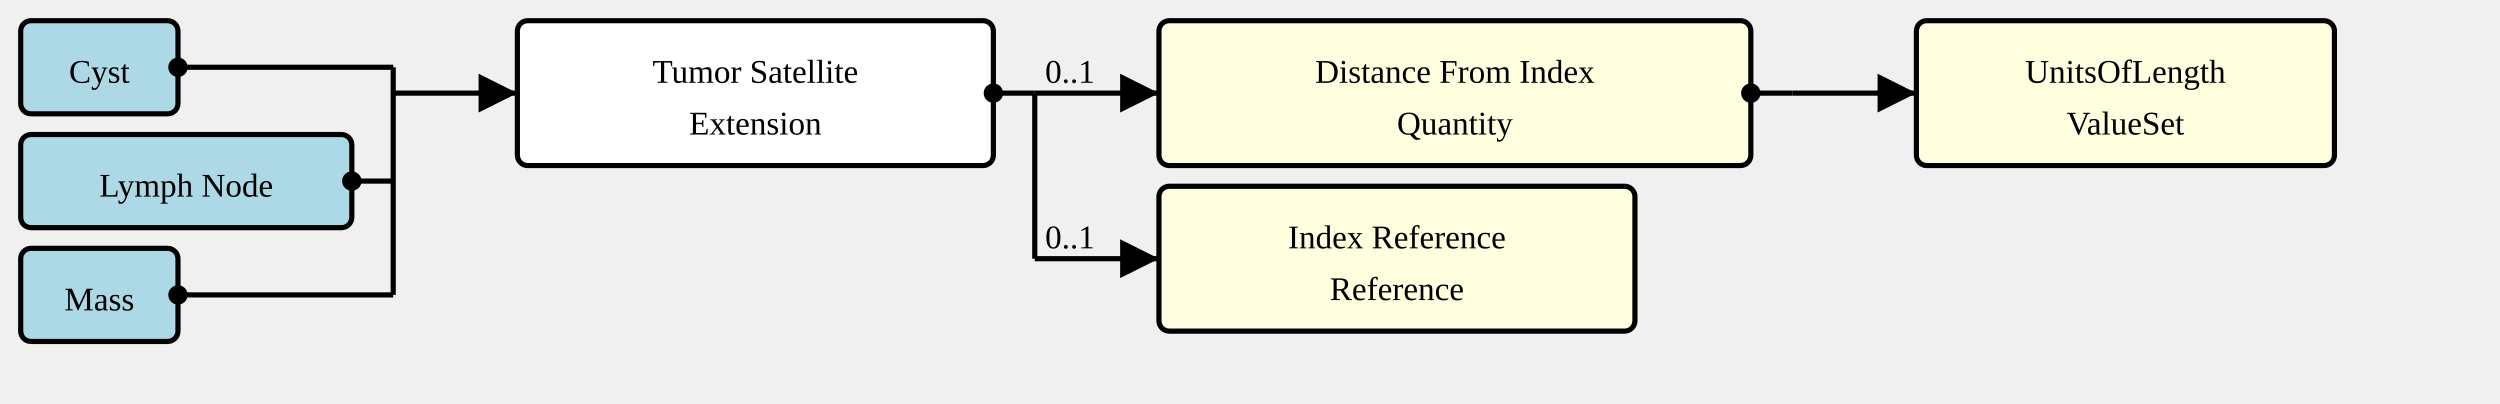
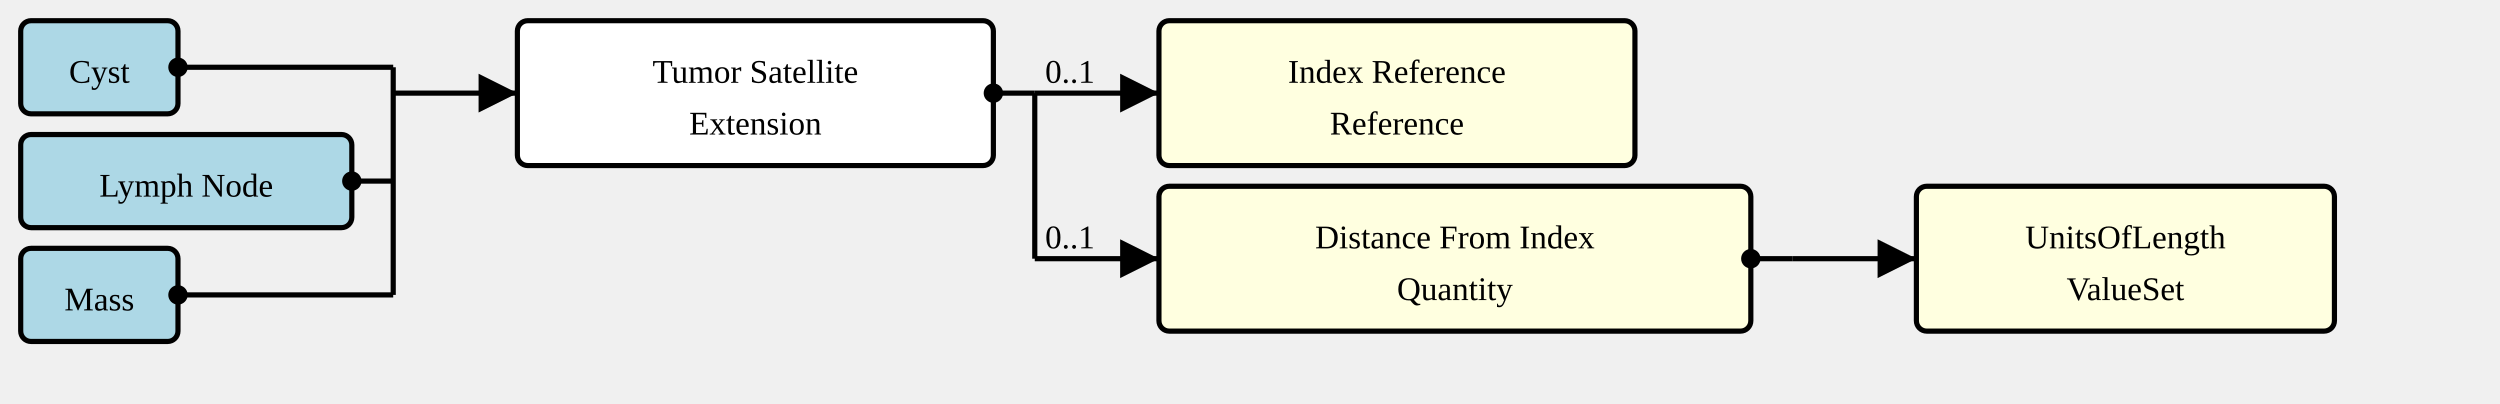
<svg xmlns="http://www.w3.org/2000/svg" version="1.1" width="906" height="146.25">
  <defs>
    <marker id="arrowStart" markerWidth="3.75" markerHeight="3.75" markerUnits="px" refX="1.875" refY="1.875">
      <circle fill="Black" stroke-width="0" cx="1.875" cy="1.875" r="1.875" />
    </marker>
    <marker id="arrowEnd" markerWidth="7.5" markerHeight="7.5" markerUnits="px" refX="7.5" refY="3.75">
      <polygon fill="Black" stroke-width="0" points="0 0 7.5 3.75 0 7.5" />
    </marker>
  </defs>
  <g>
    <g transform="translate(7.5 7.5)">
      <rect fill="LightBlue" stroke="Black" stroke-width="1.875" x="0" y="0" width="57" height="33.75" rx="3.75" ry="3.75" />
      <a href="./StructureDefinition-AbnormalityCyst.html" target="_top">
        <text x="28.5" y="22.5" text-anchor="middle">Cyst</text>
      </a>
    </g>
    <g transform="translate(7.5 48.75)">
      <rect fill="LightBlue" stroke="Black" stroke-width="1.875" x="0" y="0" width="120" height="33.75" rx="3.75" ry="3.75" />
      <a href="./StructureDefinition-AbnormalityLymphNode.html" target="_top">
        <text x="60" y="22.5" text-anchor="middle">Lymph Node</text>
      </a>
    </g>
    <g transform="translate(7.5 90)">
      <rect fill="LightBlue" stroke="Black" stroke-width="1.875" x="0" y="0" width="57" height="33.75" rx="3.75" ry="3.75" />
      <a href="./StructureDefinition-Mass.html" target="_top">
        <text x="28.5" y="22.5" text-anchor="middle">Mass</text>
      </a>
    </g>
    <line stroke="Black" stroke-width="1.875" marker-end="url(#arrowEnd)" x1="142.5" y1="33.75" x2="187.5" y2="33.75" />
    <text x="146.25" y="30" text-anchor="left" />
    <line stroke="Black" stroke-width="1.875" marker-start="url(#arrowStart)" x1="64.5" y1="24.375" x2="142.5" y2="24.375" />
    <line stroke="Black" stroke-width="1.875" marker-start="url(#arrowStart)" x1="127.5" y1="65.625" x2="142.5" y2="65.625" />
    <line stroke="Black" stroke-width="1.875" marker-start="url(#arrowStart)" x1="64.5" y1="106.875" x2="142.5" y2="106.875" />
    <line stroke="Black" stroke-width="1.875" x1="142.5" y1="24.375" x2="142.5" y2="106.875" />
  </g>
  <g>
    <g transform="translate(187.5 7.5)">
      <rect fill="White" stroke="Black" stroke-width="1.875" x="0" y="0" width="172.5" height="52.5" rx="3.75" ry="3.75" />
      <text x="86.25" y="22.5" text-anchor="middle">Tumor Satellite</text>
      <text x="86.25" y="41.25" text-anchor="middle">Extension</text>
    </g>
    <line stroke="Black" stroke-width="1.875" marker-end="url(#arrowEnd)" x1="375" y1="33.75" x2="420" y2="33.75" />
    <text x="378.75" y="30" text-anchor="left">0..1</text>
    <line stroke="Black" stroke-width="1.875" marker-end="url(#arrowEnd)" x1="375" y1="93.75" x2="420" y2="93.75" />
    <text x="378.75" y="90" text-anchor="left">0..1</text>
    <line stroke="Black" stroke-width="1.875" marker-start="url(#arrowStart)" x1="360" y1="33.75" x2="375" y2="33.75" />
    <line stroke="Black" stroke-width="1.875" x1="375" y1="33.75" x2="375" y2="93.75" />
  </g>
  <g>
    <g transform="translate(420 7.5)">
-       <a href="StructureDefinition-TumorSatelliteExtension-definitions.html#Extension.extension:distanceFromIndex" target="_top">
-         <rect fill="LightYellow" stroke="Black" stroke-width="1.875" x="0" y="0" width="214.5" height="52.5" rx="3.75" ry="3.75" />
-       </a>
-       <a href="StructureDefinition-TumorSatelliteExtension-definitions.html#Extension.extension:distanceFromIndex" target="_top">
-         <text x="107.25" y="22.5" text-anchor="middle">Distance From Index</text>
-       </a>
-       <a href="StructureDefinition-TumorSatelliteExtension-definitions.html#Extension.extension:distanceFromIndex" target="_top">
-         <text x="107.25" y="41.25" text-anchor="middle">Quantity</text>
-       </a>
-     </g>
-     <line stroke="Black" stroke-width="1.875" marker-end="url(#arrowEnd)" x1="649.5" y1="33.75" x2="694.5" y2="33.75" />
-     <line stroke="Black" stroke-width="1.875" marker-start="url(#arrowStart)" x1="634.5" y1="33.75" x2="649.5" y2="33.75" />
-     <line stroke="Black" stroke-width="1.875" x1="649.5" y1="33.75" x2="649.5" y2="33.75" />
-   </g>
-   <g>
-     <g transform="translate(694.5 7.5)">
-       <rect fill="LightYellow" stroke="Black" stroke-width="1.875" x="0" y="0" width="151.5" height="52.5" rx="3.75" ry="3.75" />
-       <a href="./ValueSet-UnitsOfLengthVS.html" target="_top">
-         <text x="75.75" y="22.5" text-anchor="middle">UnitsOfLength</text>
-       </a>
-       <a href="./ValueSet-UnitsOfLengthVS.html" target="_top">
-         <text x="75.75" y="41.25" text-anchor="middle">ValueSet</text>
-       </a>
-     </g>
-   </g>
-   <g>
-     <g transform="translate(420 67.5)">
      <a href="StructureDefinition-TumorSatelliteExtension-definitions.html#Extension.extension:indexReference" target="_top">
        <rect fill="LightYellow" stroke="Black" stroke-width="1.875" x="0" y="0" width="172.5" height="52.5" rx="3.75" ry="3.75" />
      </a>
      <a href="StructureDefinition-TumorSatelliteExtension-definitions.html#Extension.extension:indexReference" target="_top">
        <text x="86.25" y="22.5" text-anchor="middle">Index Reference</text>
      </a>
      <a href="StructureDefinition-TumorSatelliteExtension-definitions.html#Extension.extension:indexReference" target="_top">
        <text x="86.25" y="41.25" text-anchor="middle">Reference</text>
      </a>
    </g>
  </g>
+   <g>
+     <g transform="translate(420 67.5)">
+       <a href="StructureDefinition-TumorSatelliteExtension-definitions.html#Extension.extension:distanceFromIndex" target="_top">
+         <rect fill="LightYellow" stroke="Black" stroke-width="1.875" x="0" y="0" width="214.5" height="52.5" rx="3.75" ry="3.75" />
+       </a>
+       <a href="StructureDefinition-TumorSatelliteExtension-definitions.html#Extension.extension:distanceFromIndex" target="_top">
+         <text x="107.25" y="22.5" text-anchor="middle">Distance From Index</text>
+       </a>
+       <a href="StructureDefinition-TumorSatelliteExtension-definitions.html#Extension.extension:distanceFromIndex" target="_top">
+         <text x="107.25" y="41.25" text-anchor="middle">Quantity</text>
+       </a>
+     </g>
+     <line stroke="Black" stroke-width="1.875" marker-end="url(#arrowEnd)" x1="649.5" y1="93.75" x2="694.5" y2="93.75" />
+     <line stroke="Black" stroke-width="1.875" marker-start="url(#arrowStart)" x1="634.5" y1="93.75" x2="649.5" y2="93.75" />
+     <line stroke="Black" stroke-width="1.875" x1="649.5" y1="93.75" x2="649.5" y2="93.75" />
+   </g>
+   <g>
+     <g transform="translate(694.5 67.5)">
+       <rect fill="LightYellow" stroke="Black" stroke-width="1.875" x="0" y="0" width="151.5" height="52.5" rx="3.75" ry="3.75" />
+       <a href="./ValueSet-UnitsOfLengthVS.html" target="_top">
+         <text x="75.75" y="22.5" text-anchor="middle">UnitsOfLength</text>
+       </a>
+       <a href="./ValueSet-UnitsOfLengthVS.html" target="_top">
+         <text x="75.75" y="41.25" text-anchor="middle">ValueSet</text>
+       </a>
+     </g>
+   </g>
</svg>
